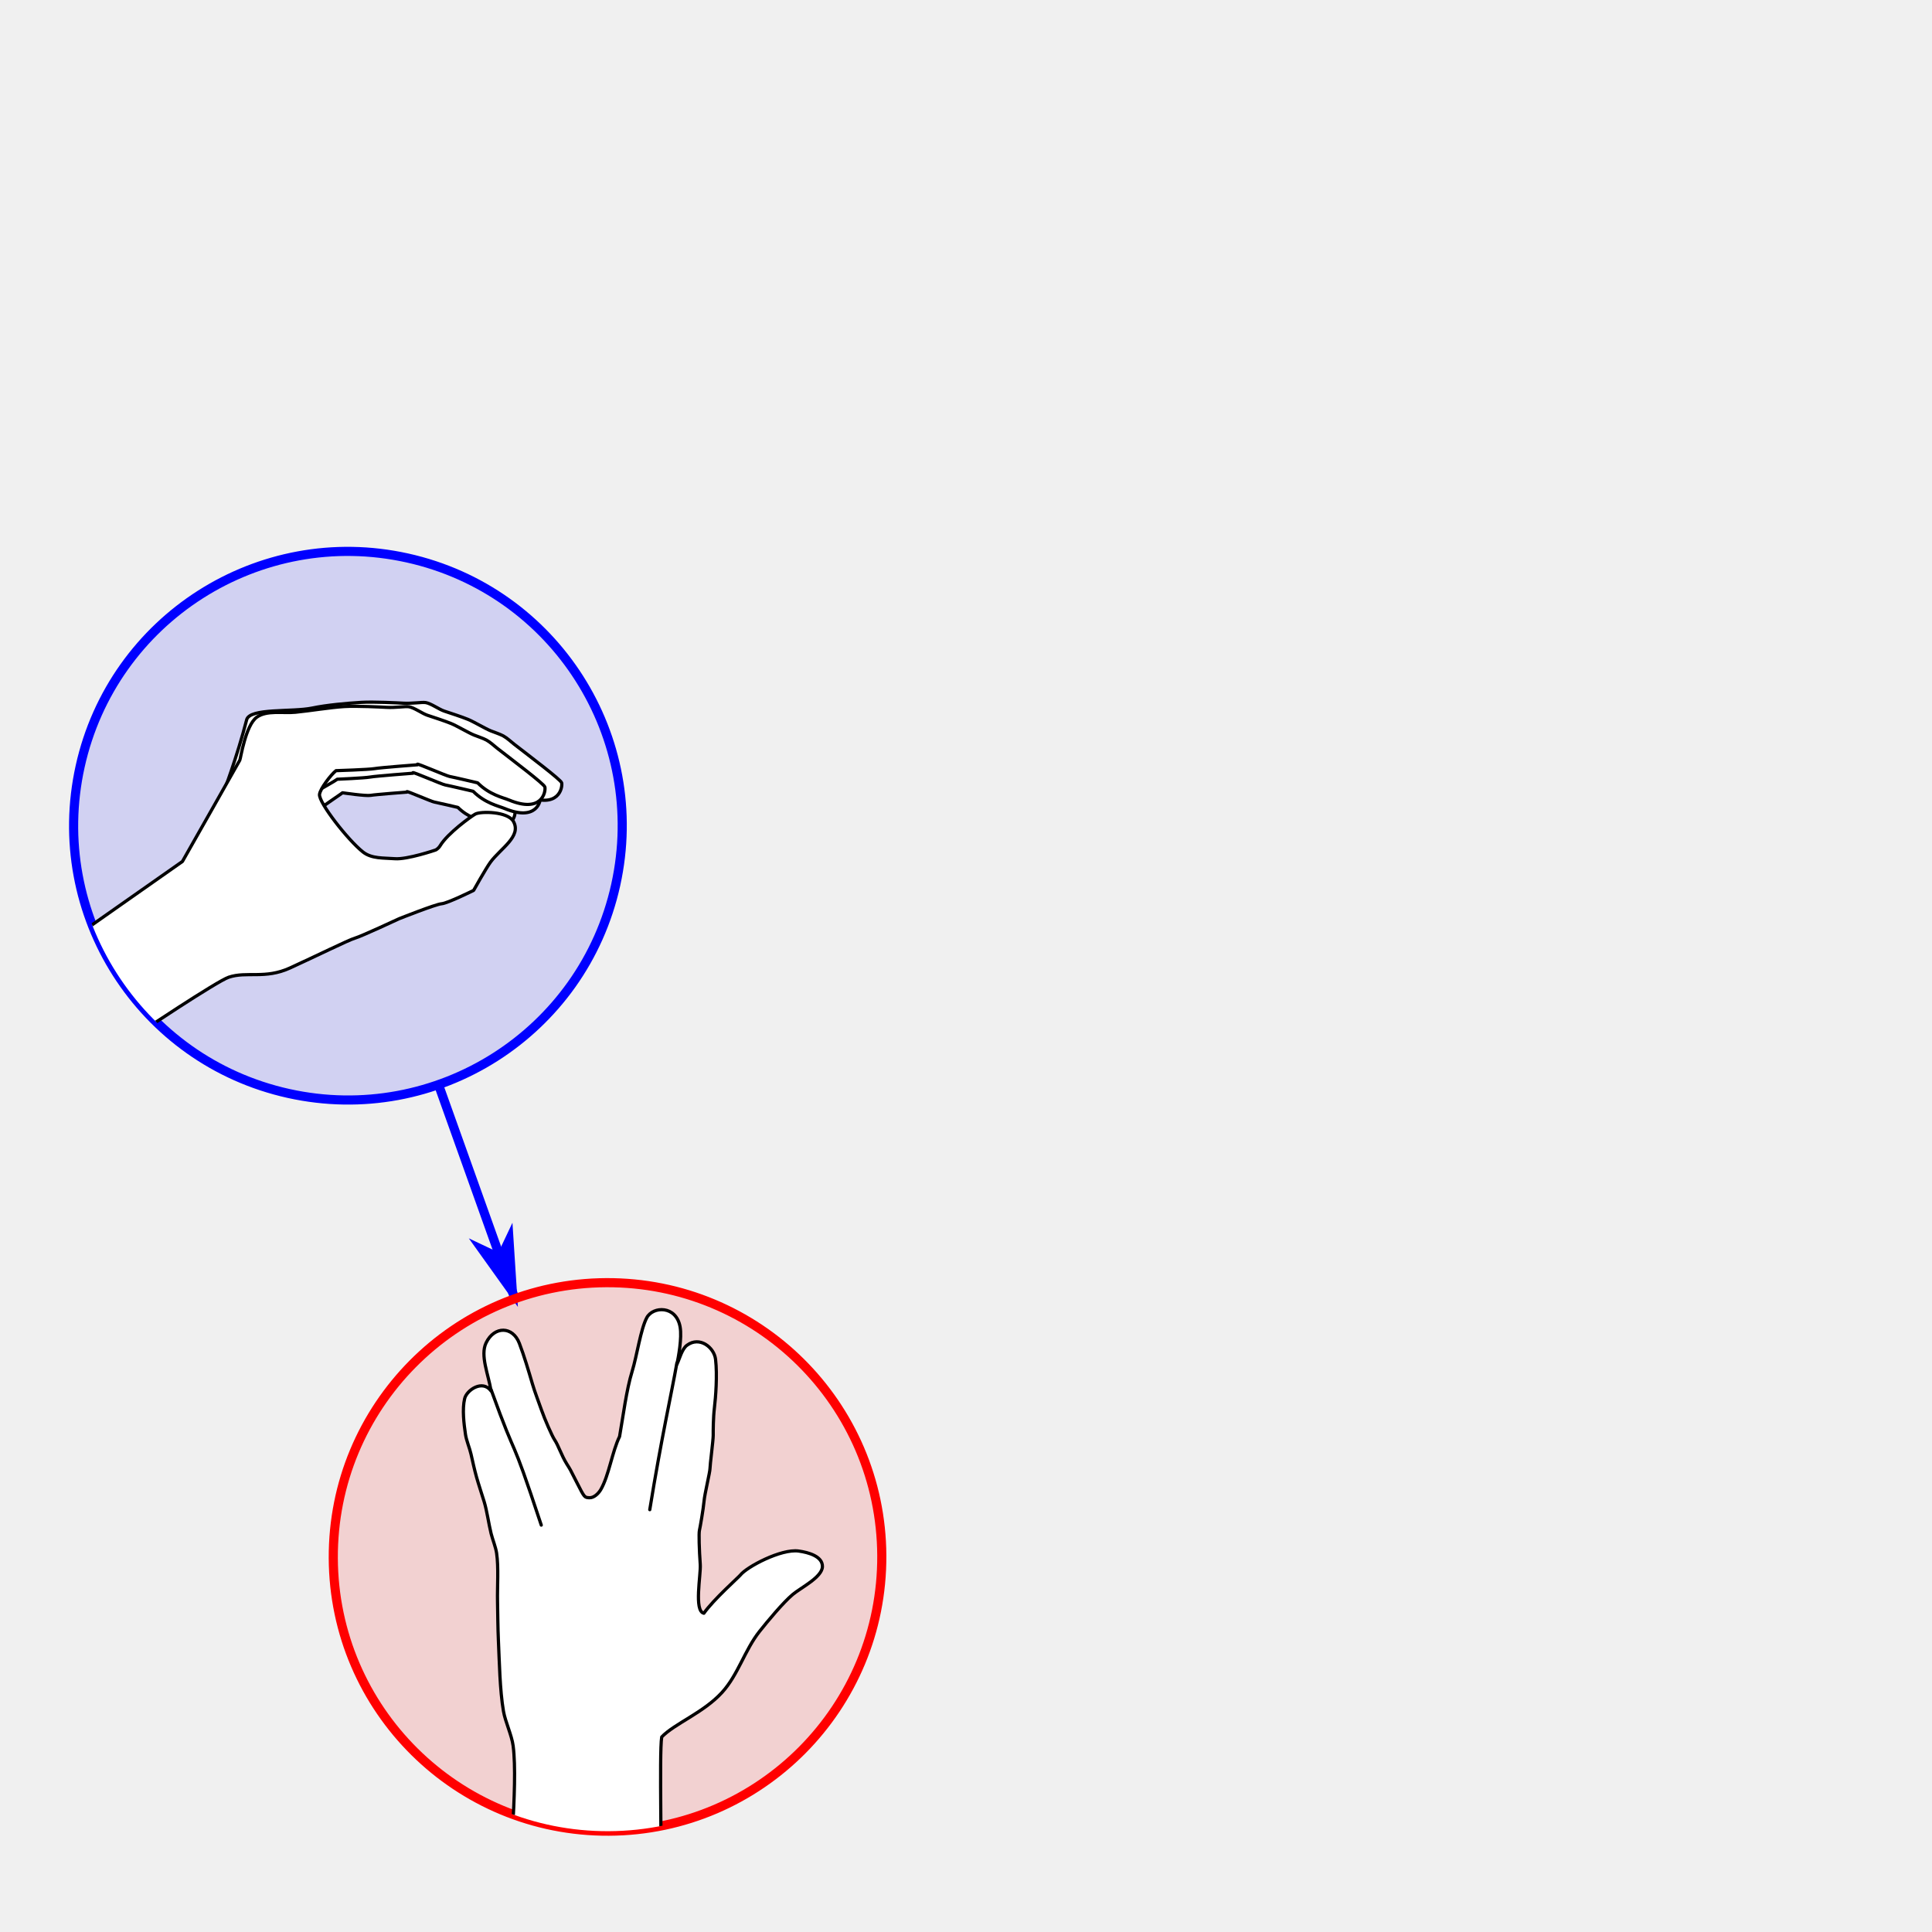
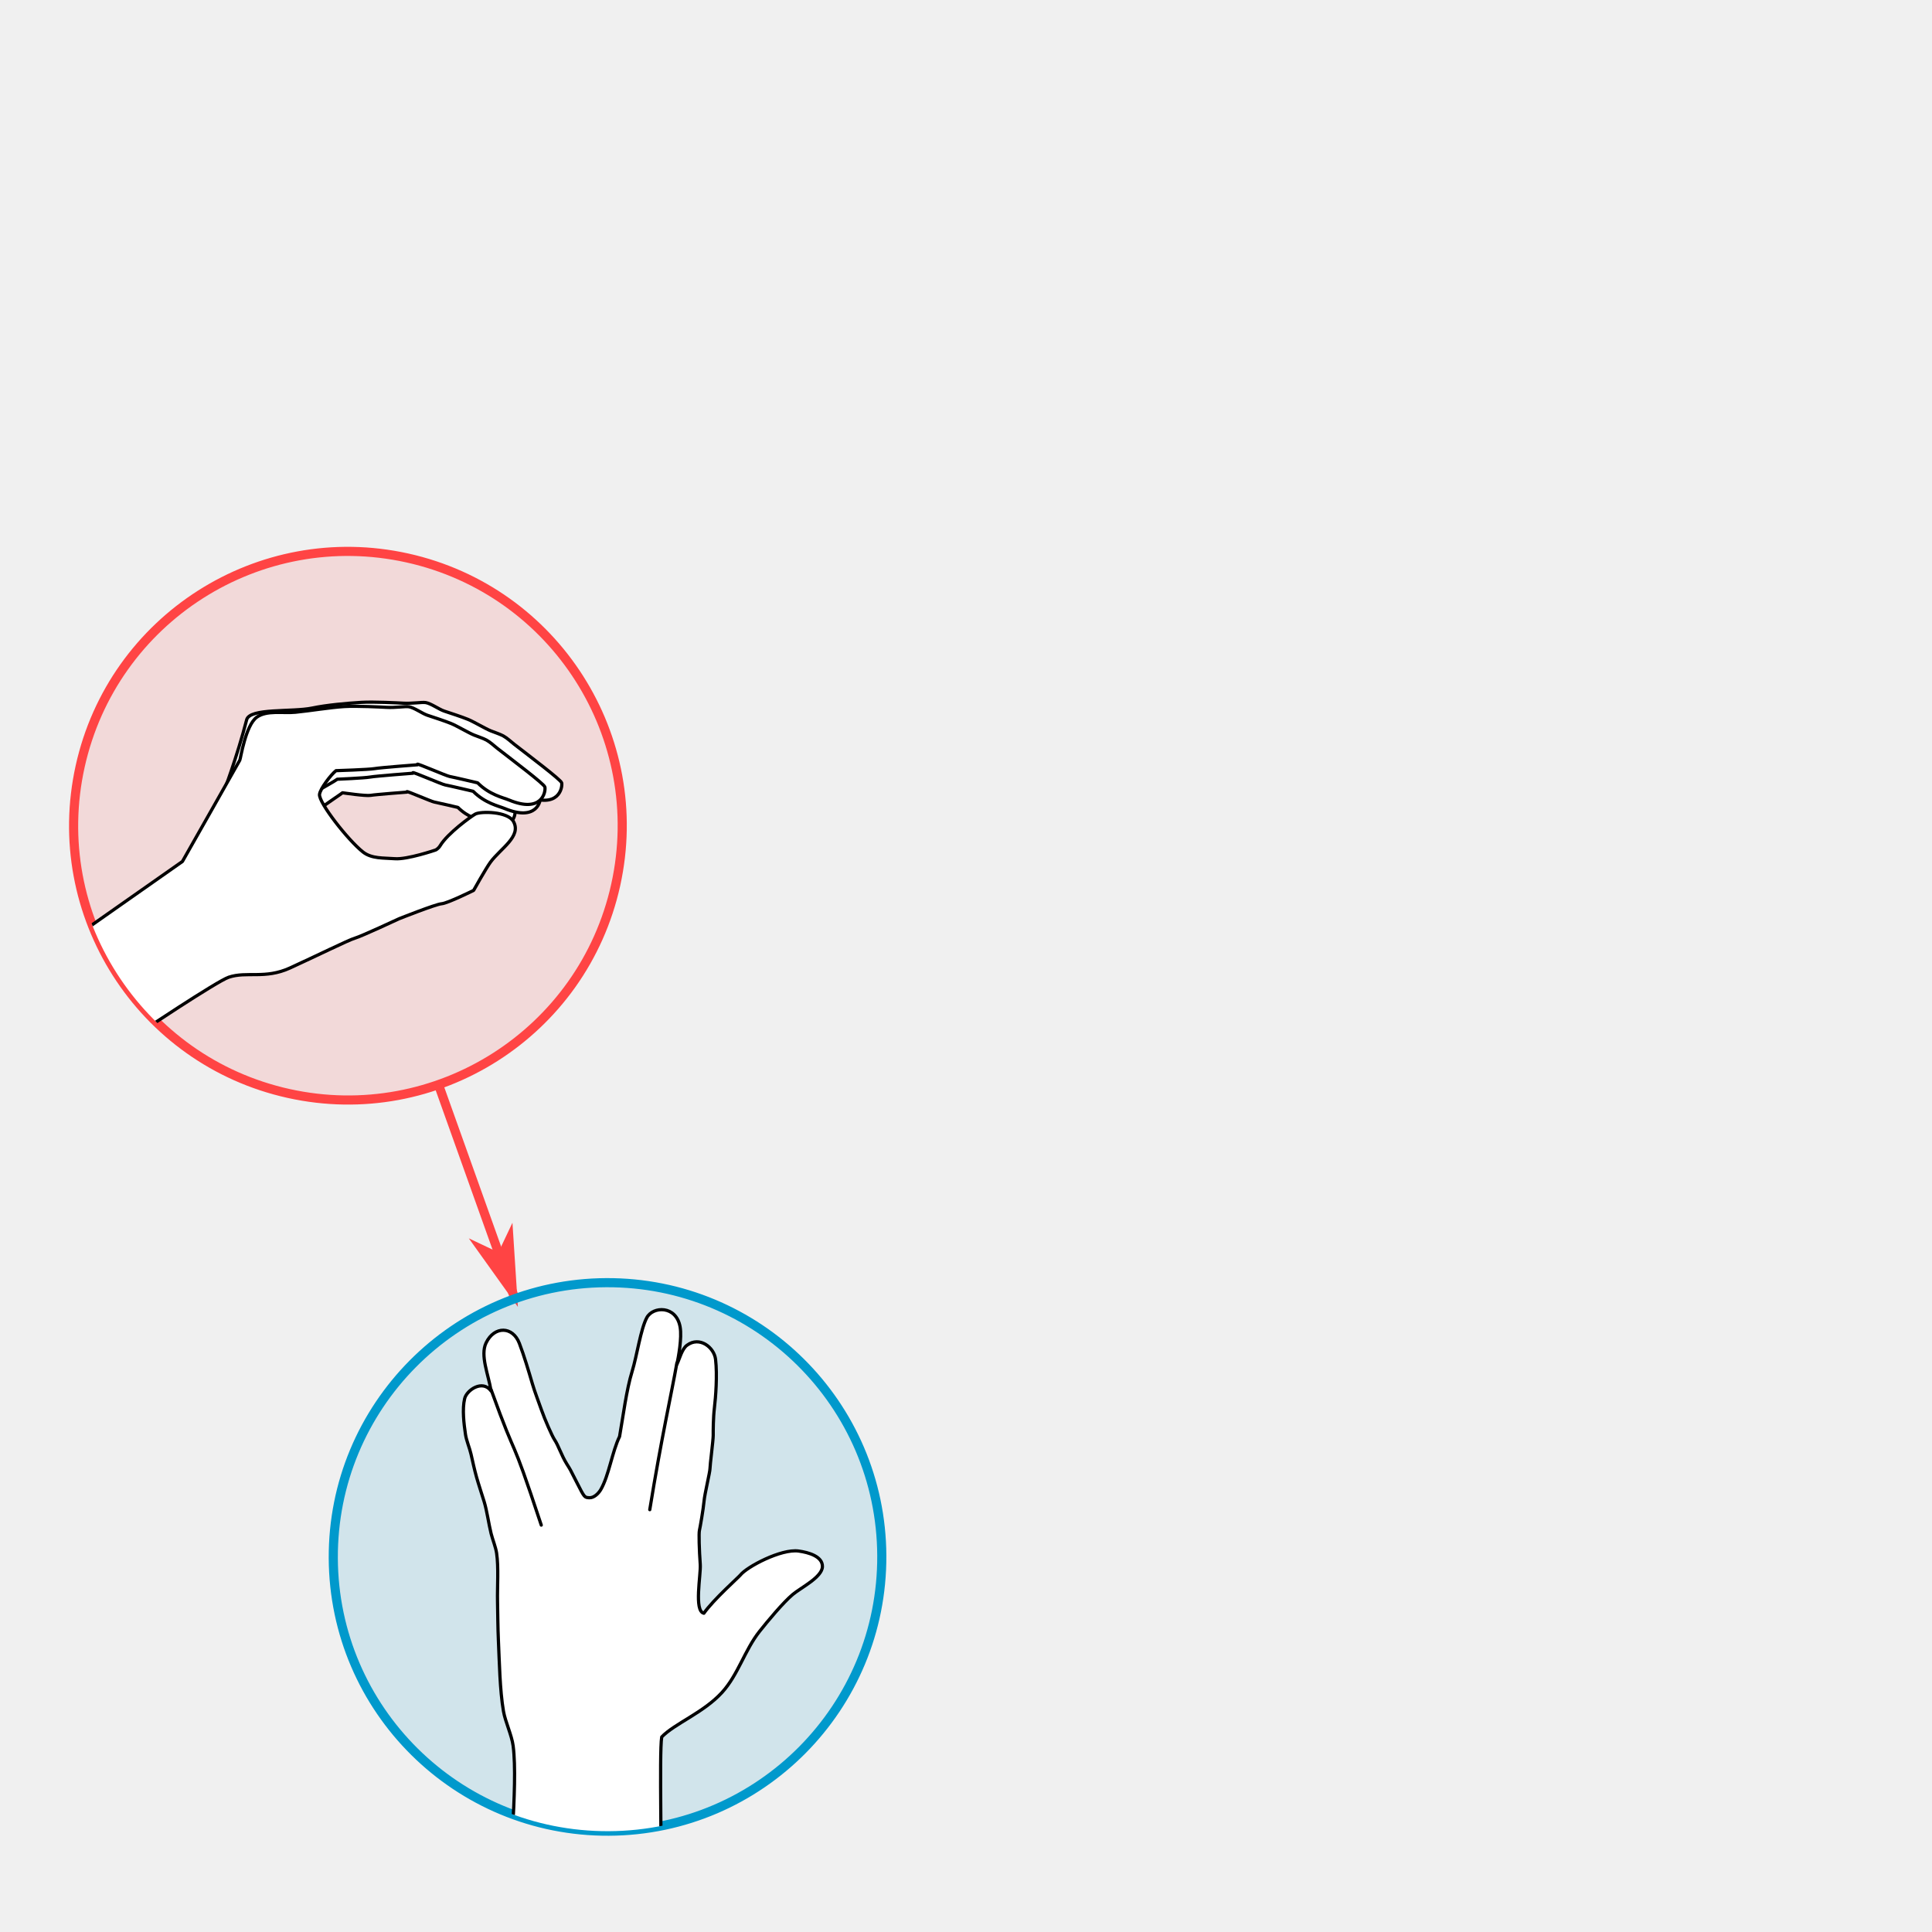
<svg xmlns="http://www.w3.org/2000/svg" xmlns:xlink="http://www.w3.org/1999/xlink" version="1.0" height="600" width="600" id="svg2">
  <defs id="defs5">
    <marker style="overflow:visible" id="Arrow1Lstart" refX="0.0" refY="0.0" orient="auto">
      <path transform="scale(0.8) translate(12.5,0)" style="fill-rule:evenodd;stroke:#000000;stroke-width:1.0pt;marker-start:none" d="M 0.0,0.0 L 5.0,-5.0 L -12.5,0.0 L 5.0,5.0 L 0.0,0.0 z " id="path3525" />
    </marker>
    <marker style="overflow:visible;" id="Arrow1Lend" refX="0.0" refY="0.0" orient="auto">
      <path transform="scale(0.8) rotate(180) translate(12.5,0)" style="fill-rule:evenodd;stroke:#000000;stroke-width:1.0pt;marker-start:none;" d="M 0.0,0.0 L 5.0,-5.0 L -12.5,0.0 L 5.0,5.0 L 0.0,0.0 z " id="path3528" />
    </marker>
    <clipPath id="clipPath3428" clipPathUnits="userSpaceOnUse">
      <path transform="matrix(0.8741007,0,0,0.8741007,245.0872,124.2829)" d="M 217.681,-211.357 A 343.837,343.837 0 1 1 -469.994,-211.357 A 343.837,343.837 0 1 1 217.681,-211.357 z" id="path3430" style="opacity:1;fill:none;fill-opacity:1;stroke:#000000;stroke-width:11.44;stroke-linecap:round;stroke-linejoin:round;stroke-miterlimit:4;stroke-dasharray:none;stroke-opacity:1" />
    </clipPath>
    <clipPath id="clipPath3435" clipPathUnits="userSpaceOnUse">
      <path style="fill:#d7f4d7;fill-opacity:1;stroke:#87de87;stroke-width:11.44;stroke-linecap:round;stroke-linejoin:round;stroke-miterlimit:4;stroke-opacity:1;stroke-dasharray:none" id="use3437" d="m 217.681,-211.357 a 343.837,343.837 0 1 1 -687.675,0 343.837,343.837 0 1 1 687.675,0 z" transform="matrix(0.7964198,0,0,0.7964198,851.6414,-12.71287)" />
    </clipPath>
    <clipPath id="clipPath3441" clipPathUnits="userSpaceOnUse">
      <path style="fill:#d7f4d7;fill-opacity:1;stroke:#87de87;stroke-width:11.44;stroke-linecap:round;stroke-linejoin:round;stroke-miterlimit:4;stroke-opacity:1;stroke-dasharray:none" id="use3443" d="m 217.681,-211.357 a 343.837,343.837 0 1 1 -687.675,0 343.837,343.837 0 1 1 687.675,0 z" transform="matrix(0.8741007,0,0,0.8741007,1073.76,442.1471)" />
    </clipPath>
    <clipPath id="clipPath3447" clipPathUnits="userSpaceOnUse">
      <path style="fill:#d7f4d7;fill-opacity:1;stroke:#87de87;stroke-width:11.44;stroke-linecap:round;stroke-linejoin:round;stroke-miterlimit:4;stroke-opacity:1;stroke-dasharray:none" id="use3449" d="m 217.681,-211.357 a 343.837,343.837 0 1 1 -687.675,0 343.837,343.837 0 1 1 687.675,0 z" transform="matrix(0.8741007,0,0,0.8741007,467.7157,442.1471)" />
    </clipPath>
    <clipPath id="clipPath3453" clipPathUnits="userSpaceOnUse">
      <path style="fill:#d7f4d7;fill-opacity:1;stroke:#87de87;stroke-width:11.44;stroke-linecap:round;stroke-linejoin:round;stroke-miterlimit:4;stroke-opacity:1;stroke-dasharray:none" id="use3455" d="m 217.681,-211.357 a 343.837,343.837 0 1 1 -687.675,0 343.837,343.837 0 1 1 687.675,0 z" transform="matrix(0.8741007,0,0,0.8741007,-150.6969,543.5667)" />
    </clipPath>
    <clipPath id="clipPath3453-7" clipPathUnits="userSpaceOnUse">
      <use height="600" width="600" transform="translate(-168.2083,635.7282)" id="use3455-9" xlink:href="#path3414" y="0" x="0" />
    </clipPath>
    <clipPath id="clipPath3447-3" clipPathUnits="userSpaceOnUse">
      <use height="600" width="600" transform="translate(450.2044,534.3086)" id="use3449-1" xlink:href="#path3414" y="0" x="0" />
    </clipPath>
    <clipPath id="clipPath3441-9" clipPathUnits="userSpaceOnUse">
      <use height="600" width="600" transform="translate(1056.249,534.3086)" id="use3443-8" xlink:href="#path3414" y="0" x="0" />
    </clipPath>
    <clipPath id="clipPath3428-6" clipPathUnits="userSpaceOnUse">
      <path transform="matrix(0.8741007,0,0,0.8741007,245.0872,124.2829)" d="m 217.681,-211.357 a 343.837,343.837 0 1 1 -687.675,0 343.837,343.837 0 1 1 687.675,0 z" id="path3430-5" style="fill:none;stroke:#000000;stroke-width:11.44;stroke-linecap:round;stroke-linejoin:round;stroke-miterlimit:4;stroke-opacity:1;stroke-dasharray:none" />
    </clipPath>
    <clipPath id="clipPath3435-0" clipPathUnits="userSpaceOnUse">
      <use style="fill:none" height="600" width="600" transform="matrix(0.9111305,0,0,0.9111305,835.6863,71.25828)" id="use3437-2" xlink:href="#path3414" y="0" x="0" />
    </clipPath>
  </defs>
  <g transform="translate(-4.540359,-1.925083)" id="g12095">
-     <path id="path3502" d="m 163.771,405.446 -23.632,-66.204 1.332,-0.471 23.632,66.204 -1.332,0.471 z" style="fill:#0000ff;fill-opacity:1;fill-rule:evenodd;stroke:#0000ff;stroke-width:1.417;stroke-linecap:butt;stroke-linejoin:miter;stroke-miterlimit:4;stroke-opacity:1;stroke-dasharray:none" />
-     <path id="path12149" d="m 159.688,391.865 3.432,-7.243 1.331,20.588 -12.007,-16.777 7.243,3.432 z" style="fill:#0000ff;fill-rule:evenodd;stroke:#0000ff;stroke-width:1.134pt;marker-start:none;fill-opacity:1;stroke-opacity:1" />
+     <path id="path3502" d="m 163.771,405.446 -23.632,-66.204 1.332,-0.471 23.632,66.204 -1.332,0.471 z" style="fill:#ff4444;fill-opacity:1;fill-rule:evenodd;stroke:#ff4444;stroke-width:1.417;stroke-linecap:butt;stroke-linejoin:miter;stroke-miterlimit:4;stroke-opacity:1;stroke-dasharray:none" />
+     <path id="path12149" d="m 159.688,391.865 3.432,-7.243 1.331,20.588 -12.007,-16.777 7.243,3.432 z" style="fill:#ff4444;fill-rule:evenodd;stroke:#ff4444;stroke-width:1.134pt;marker-start:none;fill-opacity:1;stroke-opacity:1" />
    <g id="g3457" transform="matrix(0.2766923,0.06126266,-0.06126266,0.2766923,121.2937,340.6571)">
-       <path transform="matrix(0.8741007,0,0,0.8741007,17.51131,-92.1615)" d="m 217.681,-211.357 c 0,189.896 -153.941,343.837 -343.837,343.837 -189.896,0 -343.837,-153.941 -343.837,-343.837 0,-189.896 153.941,-343.837 343.837,-343.837 189.896,0 343.837,153.941 343.837,343.837 z" id="path3414" style="fill:#0000ff;fill-opacity:0.129;stroke:#0000ff;stroke-width:11.44;stroke-linecap:round;stroke-linejoin:round;stroke-miterlimit:4;stroke-opacity:1;stroke-dasharray:none" />
+       <path transform="matrix(0.8741007,0,0,0.8741007,17.51131,-92.1615)" d="m 217.681,-211.357 c 0,189.896 -153.941,343.837 -343.837,343.837 -189.896,0 -343.837,-153.941 -343.837,-343.837 0,-189.896 153.941,-343.837 343.837,-343.837 189.896,0 343.837,153.941 343.837,343.837 z" id="path3414" style="fill:#ff4444;fill-opacity:0.129;stroke:#ff4444;stroke-width:11.44;stroke-linecap:round;stroke-linejoin:round;stroke-miterlimit:4;stroke-opacity:1;stroke-dasharray:none" />
      <g clip-path="url(#clipPath3428-6)" transform="translate(-227.5759,-216.4444)" id="g3384">
        <path style="fill:#ffffff;fill-opacity:1;stroke:#000000;stroke-width:3.529;stroke-linecap:round;stroke-linejoin:round;stroke-miterlimit:4;stroke-opacity:1;stroke-dasharray:none" d="m 150.283,-156.17 c -4.53,0.724 -27.254,4.559 -38.081,7.648 -13.295,3.793 -30.372,10.786 -43.52,15.065 -10.892,3.545 -26.248,3.645 -33.897,12.179 -8.578,9.57 -6.352,40.645 -6.771,42.321 l 58.172,26.597 c -0.588,-5.299 31.282,-37.449 35.048,-42.057 0,0 25.68,-1.809 30.702,-3.904 5.021,-2.094 38.08,-12.065 38.08,-12.065 l -0.165,-0.496 c -0.302,-0.907 28.407,4.783 31.726,4.642 3.342,-0.142 26.59,0.144 26.59,0.144 13.336,8.511 25.915,8.198 32.014,9.279 32.103,5.686 31.775,-14.408 29.848,-18.944 -1.098,-2.586 -35.416,-18.163 -50.821,-25.481 -3.827,-1.818 -7.56,-4.178 -11.625,-5.367 -3.208,-0.938 -8.978,-1.503 -12.275,-2.051 -5.384,-0.896 -17.531,-4.908 -22.912,-5.82 -7.021,-1.19 -16.381,-2.007 -23.461,-2.778 -4.849,-0.528 -13.471,-4.268 -18.318,-3.974 -3.706,0.224 -11.825,3.705 -20.334,5.064 z" id="path3382" />
        <path style="fill:#ffffff;fill-opacity:1;stroke:#000000;stroke-width:3.529;stroke-linecap:round;stroke-linejoin:round;stroke-miterlimit:4;stroke-opacity:1;stroke-dasharray:none" d="m 145.09,-186.1 c -5.345,0.855 -32.162,5.385 -44.939,9.033 -15.689,4.48 -35.842,12.739 -51.356,17.793 -12.854,4.187 -30.974,4.305 -40.001,14.384 -10.122,11.303 -7.496,48.006 -7.99,49.985 L 69.451,-63.492 c -0.694,-6.259 38.498,-38.729 42.942,-44.171 0,0 28.722,-7.639 34.647,-10.113 5.926,-2.474 44.937,-14.25 44.937,-14.25 l -0.195,-0.586 c -0.356,-1.071 33.522,5.649 37.439,5.482 3.943,-0.168 31.378,0.171 31.378,0.171 15.737,10.053 30.581,9.683 37.779,10.959 37.884,6.715 37.496,-17.017 35.223,-22.375 -1.296,-3.054 -41.793,-21.452 -59.972,-30.095 -4.516,-2.147 -8.921,-4.934 -13.719,-6.339 -3.785,-1.108 -10.595,-1.775 -14.485,-2.423 -6.354,-1.058 -20.688,-5.797 -27.038,-6.874 -8.286,-1.405 -19.331,-2.37 -27.686,-3.281 -5.722,-0.624 -15.897,-5.041 -21.617,-4.694 -4.374,0.265 -13.955,4.376 -23.995,5.981 z" id="path3380" />
        <path style="fill:#ffffff;fill-opacity:1;stroke:#000000;stroke-width:3.529;stroke-linecap:round;stroke-linejoin:round;stroke-miterlimit:4;stroke-opacity:1;stroke-dasharray:none" d="m 164.879,-204.652 c -5.345,0.855 -32.162,5.385 -44.939,9.033 -15.689,4.48 -36.479,11.09 -51.356,17.793 -20.275,9.134 -66.742,14.467 -67.211,27.989 -1.465,42.224 -7.496,83.874 -7.99,85.853 L 79.346,-109.255 c -0.694,-6.259 34.787,-12.755 39.231,-18.198 0,0 42.327,-6.402 48.253,-8.876 5.926,-2.474 44.937,-14.25 44.937,-14.25 l -0.195,-0.586 c -0.356,-1.071 33.522,5.649 37.439,5.482 3.943,-0.168 31.378,0.171 31.378,0.171 15.737,10.053 30.581,9.683 37.779,10.959 37.884,6.715 37.496,-17.017 35.223,-22.375 -1.296,-3.054 -41.793,-21.452 -59.972,-30.095 -4.516,-2.147 -8.921,-4.934 -13.719,-6.339 -3.785,-1.108 -10.595,-1.775 -14.485,-2.423 -6.354,-1.058 -20.688,-5.797 -27.038,-6.874 -8.286,-1.405 -19.331,-2.37 -27.686,-3.281 -5.722,-0.624 -15.897,-5.041 -21.617,-4.694 -4.374,0.265 -13.955,4.376 -23.995,5.981 z" id="path3378" />
        <path style="fill:#ffffff;fill-opacity:1;stroke:#000000;stroke-width:3.529;stroke-linecap:round;stroke-linejoin:round;stroke-miterlimit:4;stroke-opacity:1;stroke-dasharray:none" d="m 147.905,-196.204 c -5.345,0.855 -32.162,5.385 -44.939,9.033 -15.689,4.48 -35.842,12.739 -51.356,17.793 -12.854,4.187 -30.974,4.305 -40.001,14.384 -10.122,11.303 -7.496,48.006 -7.99,49.985 -0.494,1.979 -37.416,122.033 -37.416,122.033 l -102.419,111.954 95.879,82.982 c 0,0 71.858,-75.059 83.516,-82.08 17.841,-10.744 39.338,-6.324 63.191,-24.278 24.452,-18.404 56.22,-43.983 62.64,-47.446 6.419,-3.463 42.542,-31.174 42.542,-31.174 0,0 35.583,-24.17 42.002,-26.149 6.419,-1.979 31.076,-21.883 31.076,-21.883 0,0 7.956,-26.54 11.314,-34.146 7.567,-17.137 27.431,-35.046 14.959,-49.01 -8.526,-9.545 -37.621,-3.271 -42.6,1.135 -3.839,3.397 -24.919,26.969 -30.009,41.991 -1.384,4.086 -3.942,5.861 -3.942,5.861 0,0 -27.957,17.04 -41.508,18.939 -12.061,1.69 -24.732,5.683 -35.7,0.379 -18.925,-9.152 -59.153,-42.395 -60.141,-51.3 -0.694,-6.259 7.577,-23.887 12.021,-29.329 0,0 34.906,-8.876 40.832,-11.35 5.926,-2.474 44.937,-14.25 44.937,-14.25 l -0.195,-0.586 c -0.356,-1.071 33.522,5.649 37.439,5.482 3.943,-0.168 31.378,0.171 31.378,0.171 15.737,10.053 30.581,9.683 37.779,10.959 37.884,6.715 37.496,-17.017 35.223,-22.375 -1.296,-3.054 -41.793,-21.452 -59.972,-30.095 -4.516,-2.147 -8.921,-4.934 -13.719,-6.339 -3.785,-1.108 -10.595,-1.775 -14.485,-2.423 -6.354,-1.058 -20.688,-5.797 -27.038,-6.874 -8.286,-1.405 -19.331,-2.37 -27.686,-3.281 -5.722,-0.624 -15.897,-5.041 -21.617,-4.694 -4.374,0.265 -13.955,4.376 -23.995,5.981 z" id="path3373" />
      </g>
    </g>
-     <path transform="matrix(-0.2477115,0.00117991,0.00117991,0.2477115,162.2157,537.9474)" d="m 217.681,-211.357 a 343.837,343.837 0 1 1 -687.675,0 343.837,343.837 0 1 1 687.675,0 z" id="use3418" style="fill:#ff0000;fill-opacity:0.129;stroke:#ff0000;stroke-width:11.44;stroke-linecap:round;stroke-linejoin:round;stroke-miterlimit:4;stroke-opacity:1;stroke-dasharray:none" />
+     <path transform="matrix(-0.2477115,0.00117991,0.00117991,0.2477115,162.2157,537.9474)" d="m 217.681,-211.357 c 0,189.896 -153.941,343.837 -343.837,343.837 -189.896,0 -343.837,-153.941 -343.837,-343.837 0,-189.896 153.941,-343.837 343.837,-343.837 189.896,0 343.837,153.941 343.837,343.837 z" id="use3418" style="fill:#0099cc;fill-opacity:0.129;stroke:#0099cc;stroke-width:11.44;stroke-linecap:round;stroke-linejoin:round;stroke-miterlimit:4;stroke-opacity:1;stroke-dasharray:none" />
    <g id="g3409" transform="matrix(-0.3110313,0.00148152,0.00148152,0.3110313,427.1216,540.6398)" clip-path="url(#clipPath3435-0)">
      <path id="path3403" d="M 699.963,141.264 C 697.93,131.1 700.721,15.296 697.93,-1.033 685.08,-14.27 656.146,-25.029 637.623,-45.077 c -16.325,-17.669 -22.898,-42.216 -37.946,-60.984 -7.827,-9.763 -23.579,-28.593 -33.202,-36.59 -8.161,-6.782 -29.625,-17.172 -29.814,-27.782 -0.181,-10.126 13.688,-14.17 23.716,-15.585 17.419,-2.458 51.713,15.5 58.274,23.716 1.808,2.264 26.912,24.31 36.59,37.946 10.108,-2.117 2.684,-38.484 3.388,-48.787 0.999,-14.615 1.355,-31.17 0.678,-33.88 -0.678,-2.71 -4.066,-21.683 -4.743,-29.137 -0.678,-7.454 -6.098,-29.137 -6.098,-32.525 0,-3.388 -3.388,-28.459 -3.388,-33.202 0,-4.743 -0.08,-17.696 -1.355,-27.782 -1.253,-9.908 -3.137,-32.121 -1.355,-48.11 1.335,-11.974 15.805,-23.523 28.459,-14.23 5.204,3.822 7.367,13.373 10.164,18.973 -1.443,-6.612 -5.304,-26.206 -3.388,-37.268 3.775,-21.793 27.047,-20.817 33.202,-9.486 6.226,11.462 10.039,38.05 14.907,53.531 5.843,18.58 9.165,44.663 12.874,65.05 7.507,15.232 10.824,38.915 18.973,52.853 2.306,3.944 6.961,8.431 11.519,8.131 4.753,-0.313 4.743,0 12.197,-14.907 7.454,-14.907 6.456,-12.948 10.164,-18.973 5.421,-8.809 8.131,-18.295 12.197,-24.394 2.255,-3.383 9.503,-19.954 12.874,-29.814 2.892,-8.457 6.323,-17.164 8.809,-25.749 3.69,-12.741 8.184,-28.248 12.874,-40.656 6.523,-17.254 24.835,-17.658 33.202,-0.678 6.176,12.533 -2.177,31.641 -4.743,48.11 8.442,-11.766 24.328,-1.035 26.426,7.454 2.586,10.461 0.869,25.249 -0.678,35.913 -0.878,6.052 -4.116,13.676 -5.421,19.65 -1.625,7.444 -3.403,15.691 -5.421,23.038 -1.909,6.953 -5.375,17.49 -7.454,24.394 -2.816,9.353 -4.46,22.358 -6.776,31.847 -1.45,5.941 -4.558,13.596 -5.421,19.65 -2.037,14.29 -0.449,33.677 -0.678,48.11 -0.183,11.587 -0.19,27.045 -0.678,38.623 -0.899,21.373 -1.182,50.055 -4.743,71.148 -1.79,10.601 -8.131,23.893 -9.486,34.558 -5.101,40.135 6.776,135.52 2.033,134.843 -4.743,-0.678 -149.75,0.678 -148.395,-0.678 z" style="fill:#ffffff;fill-opacity:1;stroke:#000000;stroke-width:3.215;stroke-linecap:round;stroke-linejoin:round;stroke-miterlimit:4;stroke-opacity:1;stroke-dasharray:none" />
      <path id="path3405" d="m 680.99,-374.391 c 5.571,30.747 15.773,74.515 27.782,146.362 l 0,0" style="fill:#ffffff;fill-opacity:0.135;stroke:#000000;stroke-width:3.215;stroke-linecap:round;stroke-linejoin:round;stroke-miterlimit:4;stroke-opacity:1;stroke-dasharray:none" />
      <path id="path3407" d="m 866.653,-348.643 c -28.322,79.722 -16.608,34.394 -49.465,135.52" style="fill:#ffffff;fill-opacity:0.135;stroke:#000000;stroke-width:3.215;stroke-linecap:round;stroke-linejoin:round;stroke-miterlimit:4;stroke-opacity:1;stroke-dasharray:none" />
    </g>
  </g>
</svg>
